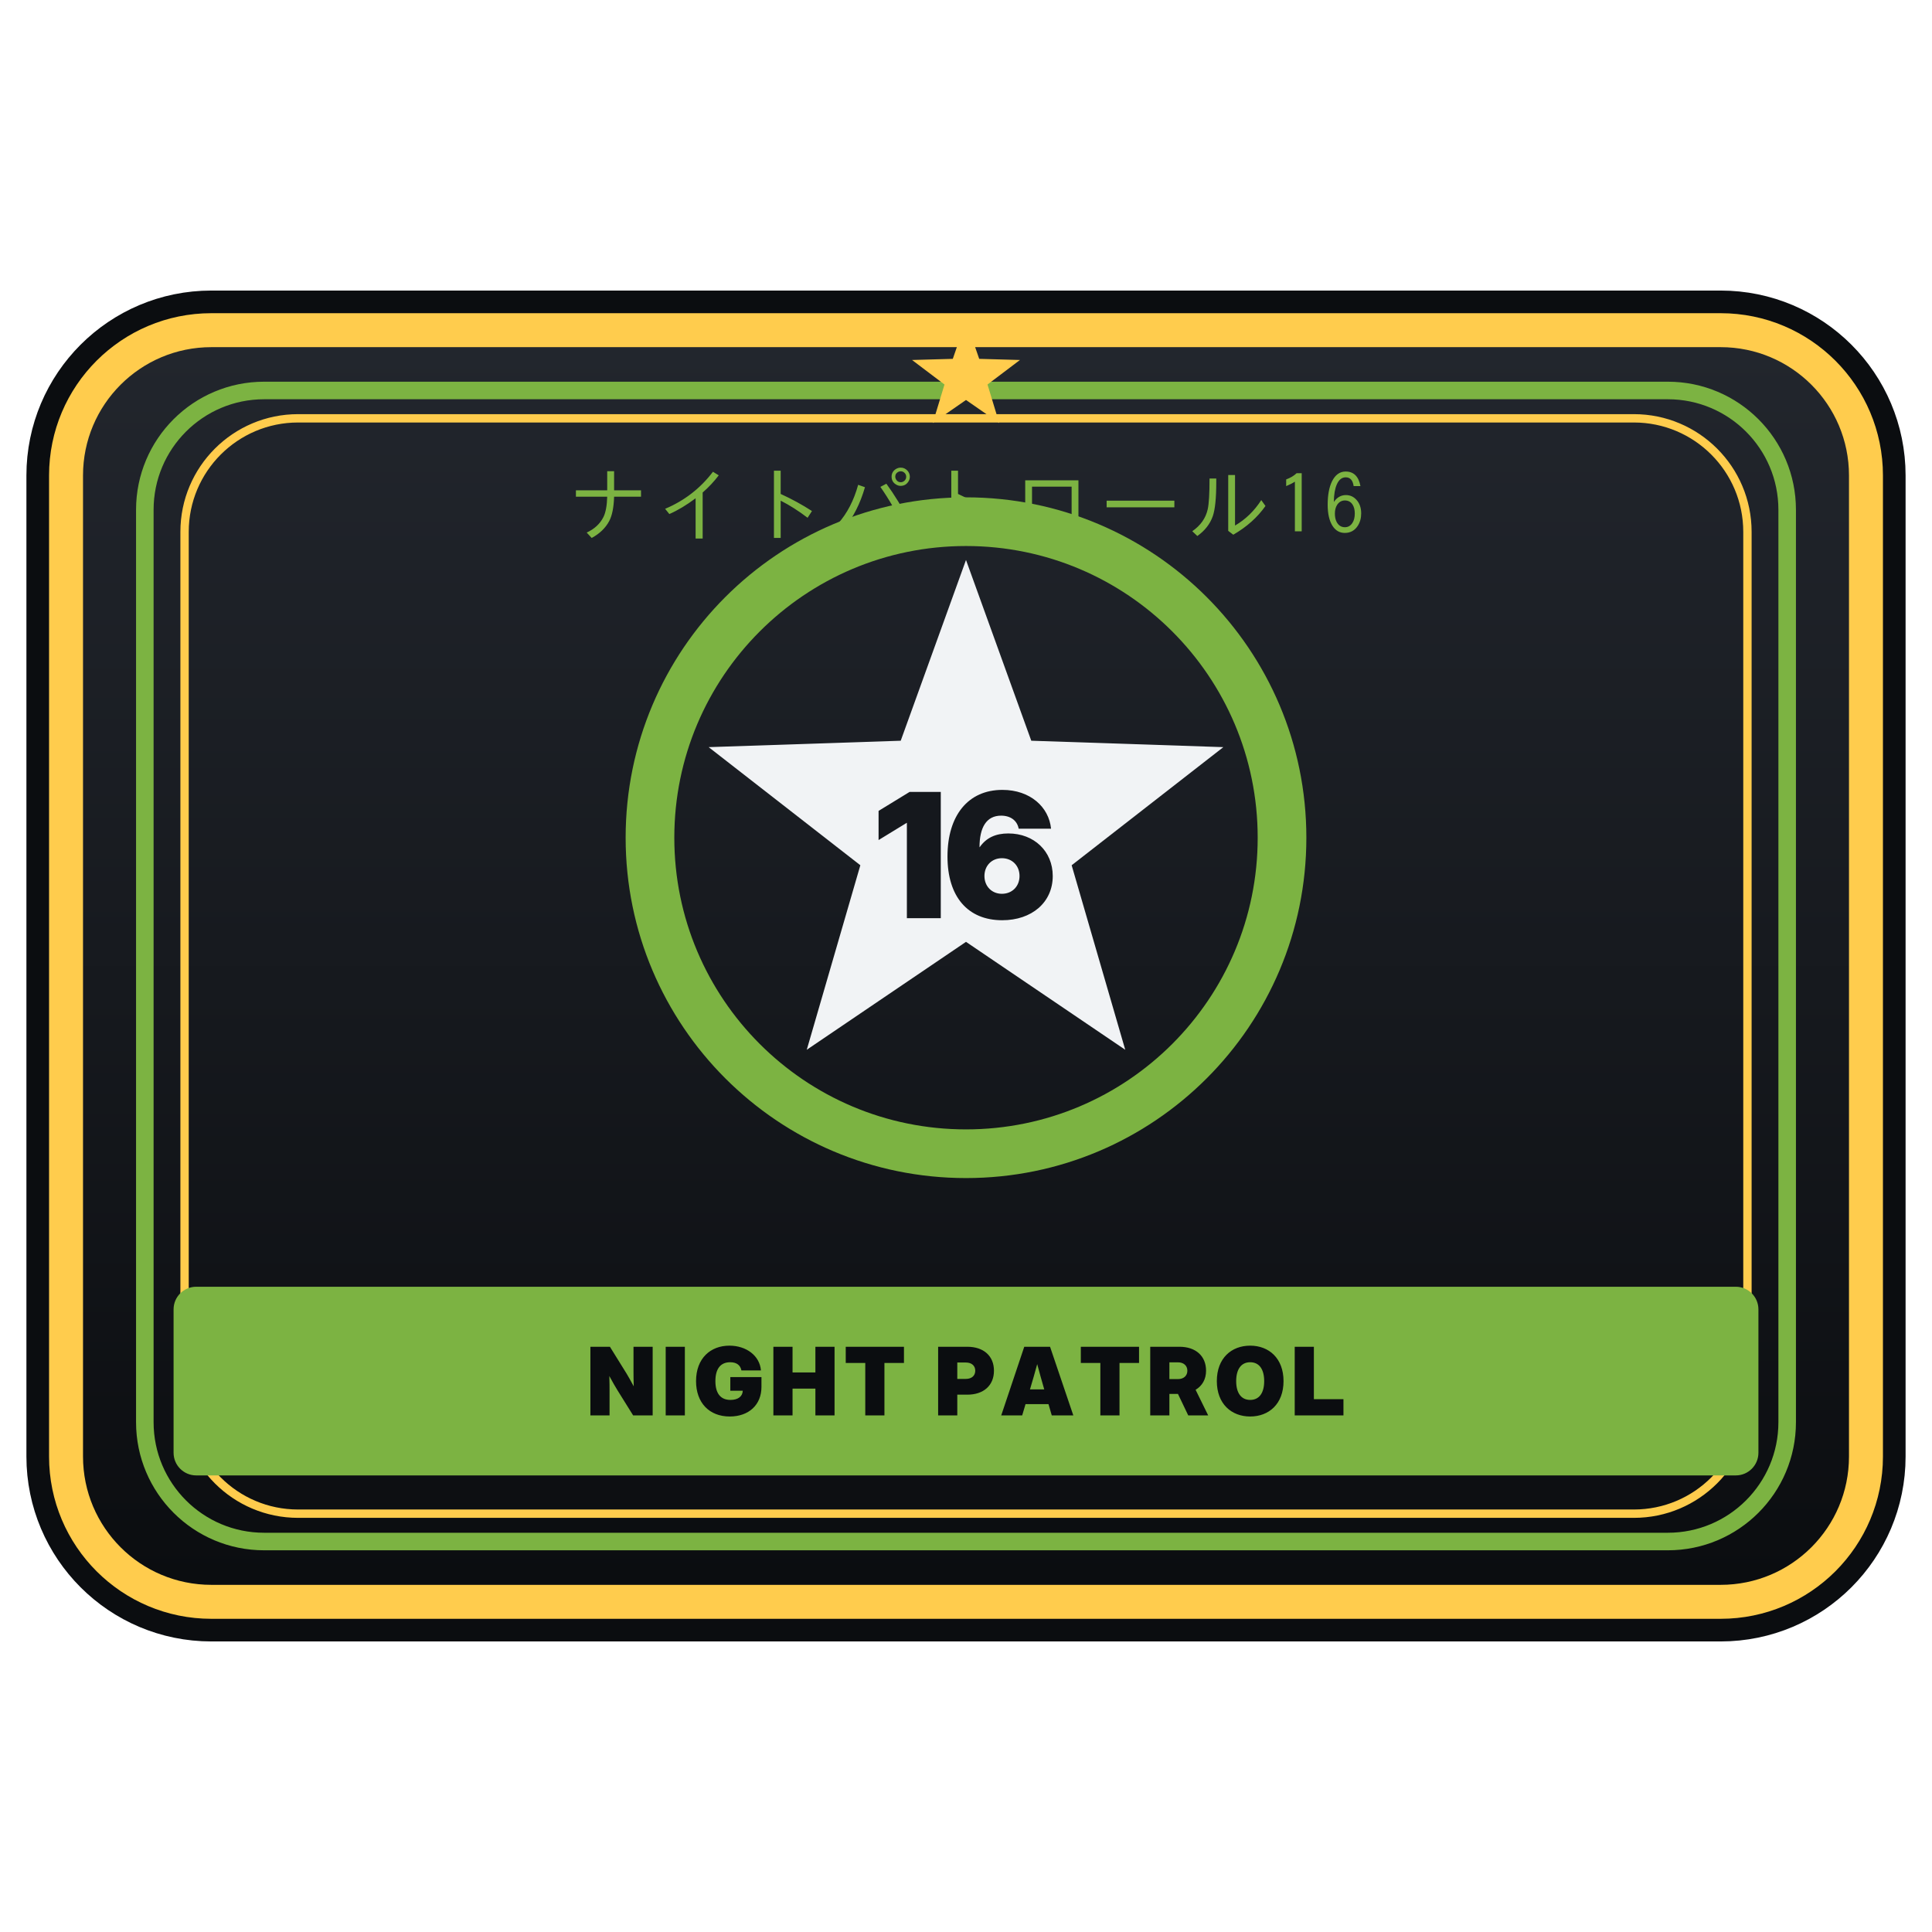
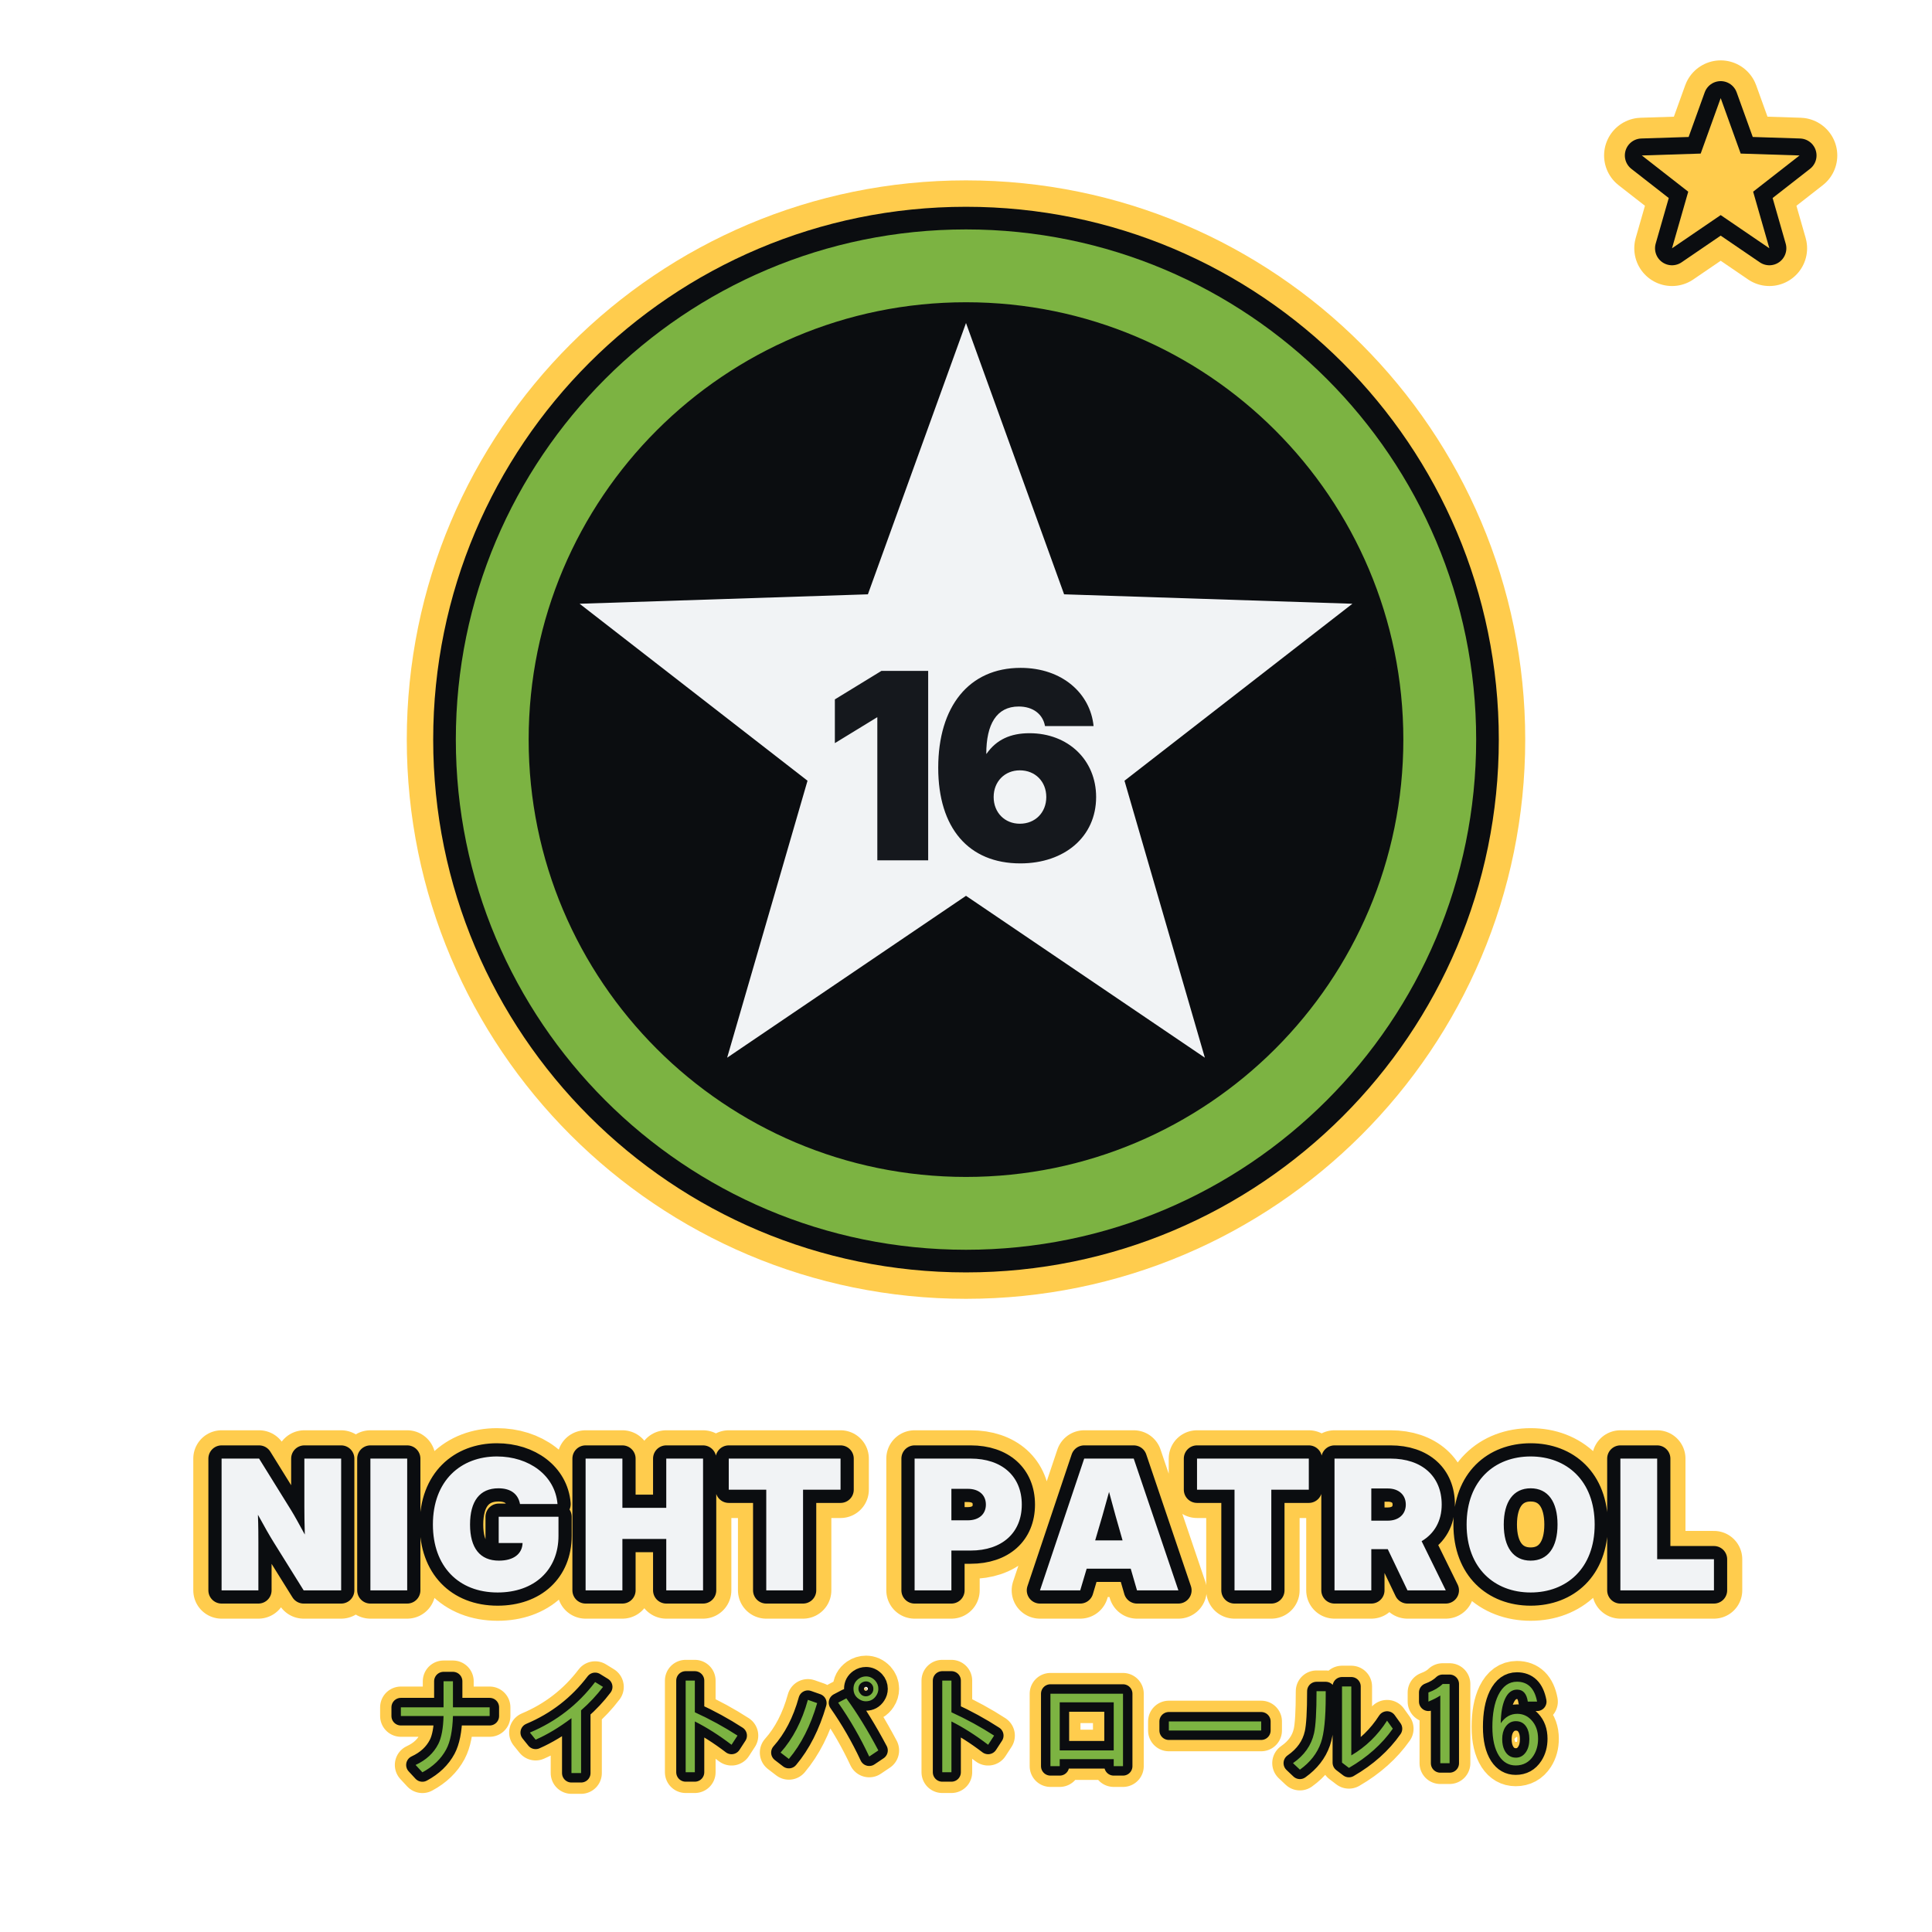
<svg xmlns="http://www.w3.org/2000/svg" viewBox="0 0 512 512" width="512" height="512">
-   <defs>
-     <linearGradient id="lg_t_yokota_l" x1="0" y1="0" x2="0" y2="1">
-       <stop offset="0" stop-color="#22262d" />
-       <stop offset="1" stop-color="#0b0d10" />
-     </linearGradient>
-   </defs>
+   <defs />
  <g id="schnitt">
-     <path d="M56 92 H456 A34 34 0 0 1 490 126 V386 A34 34 0 0 1 456 420 H56 A34 34 0 0 1 22 386 V126 A34 34 0 0 1 56 92 Z" fill="#0b0d10" stroke="#0b0d10" stroke-width="30" stroke-linejoin="round" />
-     <path d="M56 92 H456 A34 34 0 0 1 490 126 V386 A34 34 0 0 1 456 420 H56 A34 34 0 0 1 22 386 V126 A34 34 0 0 1 56 92 Z" fill="#ffcc4d" stroke="#ffcc4d" stroke-width="18" stroke-linejoin="round" />
+     <path d="M120.8 196 A135.2 135.2 0 1 0 391.2 196 A135.2 135.2 0 1 0 120.8 196 Z M140.1 196 A115.9 115.9 0 1 0 371.9 196 A115.9 115.9 0 1 0 140.1 196 Z" fill="#ffcc4d" stroke="#ffcc4d" stroke-width="26" stroke-linejoin="round" />
+     <path d="M256 85.6 L282 157.5 L358.4 160 L298 206.9 L319.3 280.3 L256 237.4 L192.7 280.3 L214 206.9 L153.6 160 L230 157.5 Z" fill="#ffcc4d" stroke="#ffcc4d" stroke-width="26" stroke-linejoin="round" />
+     <path d="M245.976 177.8H233.578L221.247 185.347V196.937L232.432 190.097H232.5V228H245.976Z M270.404 228.809C282.128 228.809 290.484 221.733 290.484 211.222C290.484 201.418 283.072 194.309 272.83 194.309C267.81 194.309 264.07 195.993 261.442 199.767H261.374C261.374 191.984 264.07 187.233 269.966 187.233C273.773 187.233 276.367 189.255 276.94 192.422H289.81C288.968 183.831 281.556 176.991 270.471 176.991C256.792 176.991 248.639 187.233 248.639 203.473C248.639 219.442 256.691 228.809 270.404 228.809ZM270.269 218.297C266.26 218.297 263.329 215.332 263.329 211.222C263.329 207.111 266.26 204.147 270.269 204.147C274.346 204.147 277.277 207.111 277.277 211.222C277.277 215.332 274.346 218.297 270.269 218.297Z" fill="#ffcc4d" stroke="#ffcc4d" stroke-width="26" stroke-linejoin="round" />
+     <path d="M58.723 421.461H68.473V408.711C68.473 407.305 68.473 404.562 68.355 401.422C69.996 404.445 71.543 407.141 72.527 408.711L80.473 421.461H90.41V386.539H80.66V399.336C80.66 401.0 80.684 403.836 80.777 406.672C79.418 404.164 77.988 401.562 77.168 400.25L68.66 386.539H58.723Z M107.91 386.539H98.16V421.461H107.91Z M131.879 422.023C141.559 422.023 148.004 416.094 148.004 407.0V401.961H132.16V408.922H138.488C138.395 411.734 136.191 413.586 132.23 413.586C127.191 413.586 124.566 410.234 124.566 404.023C124.566 397.812 127.145 394.414 132.09 394.414C135.441 394.414 137.316 395.984 137.809 398.586H147.746C147.113 390.992 140.199 385.977 131.691 385.977C122.152 385.977 114.723 392.352 114.723 404.023C114.723 415.062 121.473 422.023 131.879 422.023Z M155.191 421.461H164.941V407.844H176.566V421.461H186.316V386.539H176.566V399.594H164.941V386.539H155.191Z M193.129 394.789H203.066V421.461H212.816V394.789H222.754V386.539H193.129Z  M242.379 421.461H252.129V410.914H257.215C265.559 410.914 270.785 406.203 270.785 398.727C270.785 391.25 265.559 386.539 257.215 386.539H242.379ZM252.129 402.898V394.555H256.488C259.418 394.555 261.27 396.172 261.27 398.727C261.27 401.281 259.418 402.898 256.488 402.898Z M275.605 421.461H286.27L287.98 415.719H299.652L301.316 421.461H312.285L300.449 386.539H287.324ZM290.23 408.219 290.324 407.914C291.59 403.695 292.762 399.617 293.91 395.375C295.035 399.617 296.184 403.695 297.402 407.914L297.496 408.219Z M317.223 394.789H327.16V421.461H336.91V394.789H346.848V386.539H317.223Z M353.66 421.461H363.41V410.539H367.77L372.996 421.461H383.145L376.746 408.43C380.145 406.414 382.066 403.062 382.066 398.727C382.066 391.25 376.84 386.539 368.496 386.539H353.66ZM363.41 402.992V394.461H367.77C370.699 394.461 372.551 396.172 372.551 398.727C372.551 401.281 370.699 402.992 367.77 402.992Z M405.637 422.023C415.129 422.023 422.605 415.672 422.605 404.023C422.605 392.352 415.129 385.977 405.637 385.977C396.098 385.977 388.668 392.352 388.668 404.023C388.668 415.602 396.098 422.023 405.637 422.023ZM405.637 413.586C401.066 413.586 398.512 410.047 398.512 404.023C398.512 397.977 401.066 394.414 405.637 394.414C410.23 394.414 412.762 397.977 412.762 404.023C412.762 410.047 410.23 413.586 405.637 413.586Z M429.418 421.461H454.215V413.211H439.168V386.539H429.418Z" fill="#ffcc4d" stroke="#ffcc4d" stroke-width="15" stroke-linejoin="round" />
+     <path d="M117.546 445.553H120.036V452.452H129.763V454.767H120.036Q119.86 460.582 118.264 463.585Q116.242 467.364 111.936 469.679L110.134 467.731Q114.323 465.797 116.169 462.15Q117.414 459.659 117.546 454.767H106.237V452.452H117.546Z M151.443 469.884V455.338Q146.565 459.015 141.951 461.036L140.428 459.147Q150.901 454.738 157.713 445.758L159.808 447.047Q157.317 450.343 153.992 453.258V469.884Z M181.708 445.377H184.14V453.771Q190.16 456.525 195.448 459.952L193.866 462.384Q188.886 458.59 184.14 456.202V469.664H181.708Z M206.86 464.449Q211.753 458.971 214.097 450.475L216.558 451.339Q213.936 460.348 209.058 466.134ZM230.356 465.504Q226.855 458.004 222.124 451.222L224.292 450.079Q228.525 455.865 232.773 463.878ZM229.507 444.264Q230.869 444.264 231.909 445.348Q232.773 446.3 232.773 447.56Q232.773 448.512 232.231 449.332Q231.25 450.856 229.448 450.856Q228.643 450.856 227.954 450.46Q226.182 449.508 226.182 447.53Q226.182 445.861 227.588 444.864Q228.467 444.264 229.507 444.264ZM229.478 445.582Q229.023 445.582 228.555 445.817Q227.5 446.373 227.5 447.56Q227.5 448.087 227.837 448.614Q228.408 449.537 229.478 449.537Q230.195 449.537 230.796 449.025Q231.455 448.453 231.455 447.56Q231.455 446.652 230.767 446.066Q230.195 445.582 229.478 445.582Z M249.708 445.377H252.14V453.771Q258.16 456.525 263.448 459.952L261.866 462.384Q256.886 458.59 252.14 456.202V469.664H249.708Z M278.376 448.849H297.609V468.053H295.148V466.193H280.837V468.053H278.376ZM280.837 451.134V463.878H295.148V451.134Z M309.754 456.202H334.231V458.605H309.754Z M342.655 467.247Q347.152 464.142 348.236 459.322Q348.896 456.378 348.896 448.19H351.327V449.332V449.508Q351.327 458.209 350.067 461.813Q348.588 466.046 344.486 468.976ZM355.648 446.93H358.109V465.196Q363.852 461.827 367.587 455.997L369.11 458.121Q364.789 464.274 357.479 468.507L355.648 467.115Z M381.694 467.277V449.332Q380.566 450.094 378.545 450.944V448.527Q380.889 447.662 382.324 446.271H384.155V467.277Z M404.884 450.944Q404.43 447.765 402.027 447.765Q399.947 447.765 398.819 450.284Q397.765 452.643 397.721 456.671Q399.435 454.181 402.086 454.181Q404.283 454.181 405.807 455.807Q407.608 457.696 407.608 460.787Q407.608 463.365 406.378 465.284Q404.708 467.863 401.676 467.863Q398.922 467.863 397.267 465.343Q395.494 462.574 395.494 457.667Q395.494 452.452 397.047 449.244Q398.819 445.67 401.998 445.67Q406.349 445.67 407.345 450.944ZM401.705 456.129Q399.962 456.129 398.907 457.726Q398.102 458.986 398.102 460.875Q398.102 462.574 398.673 463.761Q399.669 465.797 401.734 465.797Q403.39 465.797 404.4 464.303Q405.294 462.985 405.294 460.846Q405.294 458.898 404.518 457.667Q403.565 456.129 401.705 456.129Z" fill="#ffcc4d" stroke="#ffcc4d" stroke-width="11" stroke-linejoin="round" />
+     <path d="M456 26 L461.3 40.7 L476.9 41.2 L464.6 50.8 L468.9 65.8 L456 57 L443.1 65.8 L447.4 50.8 L435.1 41.2 L450.7 40.7 Z" fill="#ffcc4d" stroke="#ffcc4d" stroke-width="20" stroke-linejoin="round" />
  </g>
  <g id="grund">
-     <path d="M56 92 H456 A34 34 0 0 1 490 126 V386 A34 34 0 0 1 456 420 H56 A34 34 0 0 1 22 386 V126 A34 34 0 0 1 56 92 Z" fill="url(#lg_t_yokota_l)" />
-   </g>
-   <g id="rahmen">
-     <g transform="translate(256 256) scale(.93) translate(-256 -256)">
-       <path d="M56 92 H456 A34 34 0 0 1 490 126 V386 A34 34 0 0 1 456 420 H56 A34 34 0 0 1 22 386 V126 A34 34 0 0 1 56 92 Z" fill="none" stroke="#7cb342" stroke-width="5" stroke-linejoin="round" />
-     </g>
-     <g transform="translate(256 256) scale(.885) translate(-256 -256)">
-       <path d="M56 92 H456 A34 34 0 0 1 490 126 V386 A34 34 0 0 1 456 420 H56 A34 34 0 0 1 22 386 V126 A34 34 0 0 1 56 92 Z" fill="none" stroke="#ffcc4d" stroke-width="2.5" stroke-linejoin="round" />
-     </g>
+     <path d="M120.8 196 A135.2 135.2 0 1 0 391.2 196 A135.2 135.2 0 1 0 120.8 196 Z M140.1 196 A115.9 115.9 0 1 0 371.9 196 A115.9 115.9 0 1 0 140.1 196 Z" fill="#0b0d10" stroke="#0b0d10" stroke-width="12" stroke-linejoin="round" />
+     <path d="M256 85.6 L282 157.5 L358.4 160 L298 206.9 L319.3 280.3 L256 237.4 L192.7 280.3 L214 206.9 L153.6 160 L230 157.5 Z" fill="#0b0d10" stroke="#0b0d10" stroke-width="12" stroke-linejoin="round" />
+     <path d="M245.976 177.8H233.578L221.247 185.347V196.937L232.432 190.097H232.5V228H245.976Z M270.404 228.809C282.128 228.809 290.484 221.733 290.484 211.222C290.484 201.418 283.072 194.309 272.83 194.309C267.81 194.309 264.07 195.993 261.442 199.767H261.374C261.374 191.984 264.07 187.233 269.966 187.233C273.773 187.233 276.367 189.255 276.94 192.422H289.81C288.968 183.831 281.556 176.991 270.471 176.991C256.792 176.991 248.639 187.233 248.639 203.473C248.639 219.442 256.691 228.809 270.404 228.809ZM270.269 218.297C266.26 218.297 263.329 215.332 263.329 211.222C263.329 207.111 266.26 204.147 270.269 204.147C274.346 204.147 277.277 207.111 277.277 211.222C277.277 215.332 274.346 218.297 270.269 218.297Z" fill="#0b0d10" stroke="#0b0d10" stroke-width="12" stroke-linejoin="round" />
+     <path d="M58.723 421.461H68.473V408.711C68.473 407.305 68.473 404.562 68.355 401.422C69.996 404.445 71.543 407.141 72.527 408.711L80.473 421.461H90.41V386.539H80.66V399.336C80.66 401.0 80.684 403.836 80.777 406.672C79.418 404.164 77.988 401.562 77.168 400.25L68.66 386.539H58.723Z M107.91 386.539H98.16V421.461H107.91Z M131.879 422.023C141.559 422.023 148.004 416.094 148.004 407.0V401.961H132.16V408.922H138.488C138.395 411.734 136.191 413.586 132.23 413.586C127.191 413.586 124.566 410.234 124.566 404.023C124.566 397.812 127.145 394.414 132.09 394.414C135.441 394.414 137.316 395.984 137.809 398.586H147.746C147.113 390.992 140.199 385.977 131.691 385.977C122.152 385.977 114.723 392.352 114.723 404.023C114.723 415.062 121.473 422.023 131.879 422.023Z M155.191 421.461H164.941V407.844H176.566V421.461H186.316V386.539H176.566V399.594H164.941V386.539H155.191Z M193.129 394.789H203.066V421.461H212.816V394.789H222.754V386.539H193.129Z  M242.379 421.461H252.129V410.914H257.215C265.559 410.914 270.785 406.203 270.785 398.727C270.785 391.25 265.559 386.539 257.215 386.539H242.379ZM252.129 402.898V394.555H256.488C259.418 394.555 261.27 396.172 261.27 398.727C261.27 401.281 259.418 402.898 256.488 402.898Z M275.605 421.461H286.27L287.98 415.719H299.652L301.316 421.461H312.285L300.449 386.539H287.324ZM290.23 408.219 290.324 407.914C291.59 403.695 292.762 399.617 293.91 395.375C295.035 399.617 296.184 403.695 297.402 407.914L297.496 408.219Z M317.223 394.789H327.16V421.461H336.91V394.789H346.848V386.539H317.223Z M353.66 421.461H363.41V410.539H367.77L372.996 421.461H383.145L376.746 408.43C380.145 406.414 382.066 403.062 382.066 398.727C382.066 391.25 376.84 386.539 368.496 386.539H353.66ZM363.41 402.992V394.461H367.77C370.699 394.461 372.551 396.172 372.551 398.727C372.551 401.281 370.699 402.992 367.77 402.992Z M405.637 422.023C415.129 422.023 422.605 415.672 422.605 404.023C422.605 392.352 415.129 385.977 405.637 385.977C396.098 385.977 388.668 392.352 388.668 404.023C388.668 415.602 396.098 422.023 405.637 422.023ZM405.637 413.586C401.066 413.586 398.512 410.047 398.512 404.023C398.512 397.977 401.066 394.414 405.637 394.414C410.23 394.414 412.762 397.977 412.762 404.023C412.762 410.047 410.23 413.586 405.637 413.586Z M429.418 421.461H454.215V413.211H439.168V386.539H429.418Z" fill="#0b0d10" stroke="#0b0d10" stroke-width="7" stroke-linejoin="round" />
+     <path d="M117.546 445.553H120.036V452.452H129.763V454.767H120.036Q119.86 460.582 118.264 463.585Q116.242 467.364 111.936 469.679L110.134 467.731Q114.323 465.797 116.169 462.15Q117.414 459.659 117.546 454.767H106.237V452.452H117.546Z M151.443 469.884V455.338Q146.565 459.015 141.951 461.036L140.428 459.147Q150.901 454.738 157.713 445.758L159.808 447.047Q157.317 450.343 153.992 453.258V469.884Z M181.708 445.377H184.14V453.771Q190.16 456.525 195.448 459.952L193.866 462.384Q188.886 458.59 184.14 456.202V469.664H181.708Z M206.86 464.449Q211.753 458.971 214.097 450.475L216.558 451.339Q213.936 460.348 209.058 466.134ZM230.356 465.504Q226.855 458.004 222.124 451.222L224.292 450.079Q228.525 455.865 232.773 463.878ZM229.507 444.264Q230.869 444.264 231.909 445.348Q232.773 446.3 232.773 447.56Q232.773 448.512 232.231 449.332Q231.25 450.856 229.448 450.856Q228.643 450.856 227.954 450.46Q226.182 449.508 226.182 447.53Q226.182 445.861 227.588 444.864Q228.467 444.264 229.507 444.264ZM229.478 445.582Q229.023 445.582 228.555 445.817Q227.5 446.373 227.5 447.56Q227.5 448.087 227.837 448.614Q228.408 449.537 229.478 449.537Q230.195 449.537 230.796 449.025Q231.455 448.453 231.455 447.56Q231.455 446.652 230.767 446.066Q230.195 445.582 229.478 445.582Z M249.708 445.377H252.14V453.771Q258.16 456.525 263.448 459.952L261.866 462.384Q256.886 458.59 252.14 456.202V469.664H249.708Z M278.376 448.849H297.609V468.053H295.148V466.193H280.837V468.053H278.376ZM280.837 451.134V463.878H295.148V451.134Z M309.754 456.202H334.231V458.605H309.754Z M342.655 467.247Q347.152 464.142 348.236 459.322Q348.896 456.378 348.896 448.19H351.327V449.332V449.508Q351.327 458.209 350.067 461.813Q348.588 466.046 344.486 468.976ZM355.648 446.93H358.109V465.196Q363.852 461.827 367.587 455.997L369.11 458.121Q364.789 464.274 357.479 468.507L355.648 467.115Z M381.694 467.277V449.332Q380.566 450.094 378.545 450.944V448.527Q380.889 447.662 382.324 446.271H384.155V467.277Z M404.884 450.944Q404.43 447.765 402.027 447.765Q399.947 447.765 398.819 450.284Q397.765 452.643 397.721 456.671Q399.435 454.181 402.086 454.181Q404.283 454.181 405.807 455.807Q407.608 457.696 407.608 460.787Q407.608 463.365 406.378 465.284Q404.708 467.863 401.676 467.863Q398.922 467.863 397.267 465.343Q395.494 462.574 395.494 457.667Q395.494 452.452 397.047 449.244Q398.819 445.67 401.998 445.67Q406.349 445.67 407.345 450.944ZM401.705 456.129Q399.962 456.129 398.907 457.726Q398.102 458.986 398.102 460.875Q398.102 462.574 398.673 463.761Q399.669 465.797 401.734 465.797Q403.39 465.797 404.4 464.303Q405.294 462.985 405.294 460.846Q405.294 458.898 404.518 457.667Q403.565 456.129 401.705 456.129Z" fill="#0b0d10" stroke="#0b0d10" stroke-width="5" stroke-linejoin="round" />
+     <path d="M456 26 L461.3 40.7 L476.9 41.2 L464.6 50.8 L468.9 65.8 L456 57 L443.1 65.8 L447.4 50.8 L435.1 41.2 L450.7 40.7 Z" fill="#0b0d10" stroke="#0b0d10" stroke-width="9" stroke-linejoin="round" />
  </g>
  <g id="motiv">
-     <path d="M165.8 222 A90.2 90.2 0 1 0 346.2 222 A90.2 90.2 0 1 0 165.8 222 Z M178.7 222 A77.3 77.3 0 1 0 333.3 222 A77.3 77.3 0 1 0 178.7 222 Z" fill="#7cb342" fill-rule="evenodd" />
-     <path d="M256 148.4 L273.3 196.3 L324.2 198 L284 229.3 L298.2 278.2 L256 249.6 L213.8 278.2 L228 229.3 L187.8 198 L238.7 196.3 Z" fill="#f1f3f5" />
-     <path d="M249.317 209.867H241.052L232.831 214.898V222.624L240.288 218.065H240.333V243.333H249.317Z M265.603 243.872C273.419 243.872 278.989 239.156 278.989 232.148C278.989 225.612 274.048 220.872 267.22 220.872C263.873 220.872 261.38 221.996 259.628 224.511H259.583C259.583 219.323 261.38 216.156 265.311 216.156C267.849 216.156 269.578 217.503 269.96 219.615H278.54C277.978 213.887 273.037 209.328 265.647 209.328C256.528 209.328 251.093 216.156 251.093 226.982C251.093 237.628 256.461 243.872 265.603 243.872ZM265.513 236.865C262.84 236.865 260.886 234.888 260.886 232.148C260.886 229.408 262.84 227.431 265.513 227.431C268.23 227.431 270.185 229.408 270.185 232.148C270.185 234.888 268.23 236.865 265.513 236.865Z" fill="#15181d" />
+     <path d="M120.8 196 A135.2 135.2 0 1 0 391.2 196 A135.2 135.2 0 1 0 120.8 196 Z M140.1 196 A115.9 115.9 0 1 0 371.9 196 A115.9 115.9 0 1 0 140.1 196 Z" fill="#7cb342" fill-rule="evenodd" />
+     <path d="M256 85.6 L282 157.5 L358.4 160 L298 206.9 L319.3 280.3 L256 237.4 L192.7 280.3 L214 206.9 L153.6 160 L230 157.5 Z" fill="#f1f3f5" />
+     <path d="M245.976 177.8H233.578L221.247 185.347V196.937L232.432 190.097H232.5V228H245.976Z M270.404 228.809C282.128 228.809 290.484 221.733 290.484 211.222C290.484 201.418 283.072 194.309 272.83 194.309C267.81 194.309 264.07 195.993 261.442 199.767H261.374C261.374 191.984 264.07 187.233 269.966 187.233C273.773 187.233 276.367 189.255 276.94 192.422H289.81C288.968 183.831 281.556 176.991 270.471 176.991C256.792 176.991 248.639 187.233 248.639 203.473C248.639 219.442 256.691 228.809 270.404 228.809ZM270.269 218.297C266.26 218.297 263.329 215.332 263.329 211.222C263.329 207.111 266.26 204.147 270.269 204.147C274.346 204.147 277.277 207.111 277.277 211.222C277.277 215.332 274.346 218.297 270.269 218.297Z" fill="#15181d" />
  </g>
  <g id="schrift">
-     <path d="M52 341 H460 A6 6 0 0 1 466 347 V385 A6 6 0 0 1 460 391 H52 A6 6 0 0 1 46 385 V347 A6 6 0 0 1 52 341 Z" fill="#7cb342" />
-     <path d="M55 347 H457 A3 3 0 0 1 460 350 V382 A3 3 0 0 1 457 385 H55 A3 3 0 0 1 52 382 V350 A3 3 0 0 1 55 347 Z" fill="none" />
-     <path d="M156.46 375.094H161.538V368.454C161.538 367.721 161.538 366.293 161.477 364.657C162.331 366.232 163.137 367.636 163.65 368.454L167.788 375.094H172.964V356.906H167.885V363.571C167.885 364.438 167.898 365.915 167.947 367.392C167.239 366.085 166.494 364.73 166.067 364.047L161.635 356.906H156.46Z M181.495 356.906H176.417V375.094H181.495Z M193.395 375.387C198.437 375.387 201.794 372.299 201.794 367.562V364.938H193.542V368.563H196.838C196.789 370.028 195.641 370.993 193.578 370.993C190.954 370.993 189.587 369.247 189.587 366.012C189.587 362.777 190.929 361.007 193.505 361.007C195.251 361.007 196.227 361.825 196.484 363.18H201.659C201.33 359.225 197.729 356.613 193.298 356.613C188.329 356.613 184.46 359.933 184.46 366.012C184.46 371.762 187.975 375.387 193.395 375.387Z M204.954 375.094H210.032V368.002H216.087V375.094H221.165V356.906H216.087V363.705H210.032V356.906H204.954Z M224.13 361.203H229.305V375.094H234.384V361.203H239.559V356.906H224.13Z  M248.614 375.094H253.692V369.601H256.341C260.687 369.601 263.409 367.147 263.409 363.253C263.409 359.359 260.687 356.906 256.341 356.906H248.614ZM253.692 365.426V361.081H255.963C257.489 361.081 258.453 361.923 258.453 363.253C258.453 364.584 257.489 365.426 255.963 365.426Z M265.336 375.094H270.89L271.781 372.104H277.861L278.727 375.094H284.44L278.276 356.906H271.44ZM272.953 368.197 273.002 368.039C273.661 365.841 274.272 363.717 274.87 361.508C275.456 363.717 276.054 365.841 276.689 368.039L276.738 368.197Z M286.428 361.203H291.604V375.094H296.682V361.203H301.858V356.906H286.428Z M304.823 375.094H309.901V369.406H312.172L314.894 375.094H320.179L316.847 368.307C318.617 367.257 319.618 365.512 319.618 363.253C319.618 359.359 316.896 356.906 312.55 356.906H304.823ZM309.901 365.475V361.032H312.172C313.698 361.032 314.662 361.923 314.662 363.253C314.662 364.584 313.698 365.475 312.172 365.475Z M331.311 375.387C336.255 375.387 340.149 372.079 340.149 366.012C340.149 359.933 336.255 356.613 331.311 356.613C326.343 356.613 322.473 359.933 322.473 366.012C322.473 372.042 326.343 375.387 331.311 375.387ZM331.311 370.993C328.93 370.993 327.6 369.149 327.6 366.012C327.6 362.863 328.93 361.007 331.311 361.007C333.703 361.007 335.022 362.863 335.022 366.012C335.022 369.149 333.703 370.993 331.311 370.993Z M343.114 375.094H356.029V370.797H348.192V356.906H343.114Z" fill="#0b0d10" />
-     <path d="M160.917 124.872H162.743V129.932H169.876V131.629H162.743Q162.614 135.894 161.443 138.096Q159.961 140.867 156.803 142.565L155.481 141.136Q158.554 139.718 159.907 137.043Q160.82 135.217 160.917 131.629H152.624V129.932H160.917Z M184.342 142.715V132.048Q180.765 134.744 177.381 136.227L176.264 134.841Q183.944 131.607 188.939 125.023L190.476 125.968Q188.649 128.385 186.211 130.523V142.715Z M205.103 124.743H206.886V130.899Q211.301 132.918 215.179 135.432L214.019 137.215Q210.366 134.433 206.886 132.682V142.554H205.103Z M222.114 138.73Q225.702 134.712 227.421 128.482L229.226 129.115Q227.303 135.722 223.726 139.965ZM239.345 139.503Q236.777 134.003 233.308 129.029L234.897 128.191Q238.002 132.435 241.117 138.311ZM238.722 123.927Q239.721 123.927 240.483 124.722Q241.117 125.42 241.117 126.344Q241.117 127.042 240.72 127.644Q240.0 128.761 238.679 128.761Q238.088 128.761 237.583 128.471Q236.283 127.773 236.283 126.322Q236.283 125.098 237.314 124.367Q237.959 123.927 238.722 123.927ZM238.7 124.894Q238.367 124.894 238.023 125.066Q237.25 125.474 237.25 126.344Q237.25 126.731 237.497 127.117Q237.916 127.794 238.7 127.794Q239.227 127.794 239.667 127.418Q240.15 126.999 240.15 126.344Q240.15 125.678 239.646 125.248Q239.227 124.894 238.7 124.894Z M252.103 124.743H253.886V130.899Q258.301 132.918 262.179 135.432L261.019 137.215Q257.366 134.433 253.886 132.682V142.554H252.103Z M271.692 127.289H285.797V141.372H283.992V140.008H273.497V141.372H271.692ZM273.497 128.965V138.311H283.992V128.965Z M293.27 132.682H311.22V134.443H293.27Z M315.964 140.781Q319.262 138.504 320.057 134.97Q320.54 132.811 320.54 126.806H322.323V127.644V127.773Q322.323 134.153 321.399 136.796Q320.314 139.9 317.307 142.049ZM325.492 125.882H327.297V139.277Q331.508 136.807 334.247 132.531L335.364 134.089Q332.195 138.601 326.835 141.705L325.492 140.685Z M343.159 140.803V127.644Q342.332 128.202 340.85 128.825V127.053Q342.568 126.419 343.621 125.399H344.964V140.803Z M358.731 128.825Q358.398 126.494 356.637 126.494Q355.111 126.494 354.284 128.342Q353.511 130.071 353.479 133.025Q354.735 131.199 356.68 131.199Q358.291 131.199 359.408 132.392Q360.729 133.777 360.729 136.044Q360.729 137.935 359.827 139.342Q358.603 141.232 356.379 141.232Q354.359 141.232 353.146 139.385Q351.846 137.355 351.846 133.756Q351.846 129.932 352.984 127.579Q354.284 124.958 356.615 124.958Q359.806 124.958 360.536 128.825ZM356.4 132.628Q355.122 132.628 354.349 133.799Q353.758 134.723 353.758 136.108Q353.758 137.355 354.177 138.225Q354.907 139.718 356.422 139.718Q357.636 139.718 358.377 138.622Q359.032 137.655 359.032 136.087Q359.032 134.658 358.463 133.756Q357.765 132.628 356.4 132.628Z" fill="#7cb342" />
-     <path d="M256 85 L259.5 95.1 L270.3 95.4 L261.7 101.9 L264.8 112.1 L256 106 L247.2 112.1 L250.3 101.9 L241.7 95.4 L252.5 95.1 Z" fill="#ffcc4d" />
+     <path d="M58.723 421.461H68.473V408.711C68.473 407.305 68.473 404.562 68.355 401.422C69.996 404.445 71.543 407.141 72.527 408.711L80.473 421.461H90.41V386.539H80.66V399.336C80.66 401.0 80.684 403.836 80.777 406.672C79.418 404.164 77.988 401.562 77.168 400.25L68.66 386.539H58.723Z M107.91 386.539H98.16V421.461H107.91Z M131.879 422.023C141.559 422.023 148.004 416.094 148.004 407.0V401.961H132.16V408.922H138.488C138.395 411.734 136.191 413.586 132.23 413.586C127.191 413.586 124.566 410.234 124.566 404.023C124.566 397.812 127.145 394.414 132.09 394.414C135.441 394.414 137.316 395.984 137.809 398.586H147.746C147.113 390.992 140.199 385.977 131.691 385.977C122.152 385.977 114.723 392.352 114.723 404.023C114.723 415.062 121.473 422.023 131.879 422.023Z M155.191 421.461H164.941V407.844H176.566V421.461H186.316V386.539H176.566V399.594H164.941V386.539H155.191Z M193.129 394.789H203.066V421.461H212.816V394.789H222.754V386.539H193.129Z  M242.379 421.461H252.129V410.914H257.215C265.559 410.914 270.785 406.203 270.785 398.727C270.785 391.25 265.559 386.539 257.215 386.539H242.379ZM252.129 402.898V394.555H256.488C259.418 394.555 261.27 396.172 261.27 398.727C261.27 401.281 259.418 402.898 256.488 402.898Z M275.605 421.461H286.27L287.98 415.719H299.652L301.316 421.461H312.285L300.449 386.539H287.324ZM290.23 408.219 290.324 407.914C291.59 403.695 292.762 399.617 293.91 395.375C295.035 399.617 296.184 403.695 297.402 407.914L297.496 408.219Z M317.223 394.789H327.16V421.461H336.91V394.789H346.848V386.539H317.223Z M353.66 421.461H363.41V410.539H367.77L372.996 421.461H383.145L376.746 408.43C380.145 406.414 382.066 403.062 382.066 398.727C382.066 391.25 376.84 386.539 368.496 386.539H353.66ZM363.41 402.992V394.461H367.77C370.699 394.461 372.551 396.172 372.551 398.727C372.551 401.281 370.699 402.992 367.77 402.992Z M405.637 422.023C415.129 422.023 422.605 415.672 422.605 404.023C422.605 392.352 415.129 385.977 405.637 385.977C396.098 385.977 388.668 392.352 388.668 404.023C388.668 415.602 396.098 422.023 405.637 422.023ZM405.637 413.586C401.066 413.586 398.512 410.047 398.512 404.023C398.512 397.977 401.066 394.414 405.637 394.414C410.23 394.414 412.762 397.977 412.762 404.023C412.762 410.047 410.23 413.586 405.637 413.586Z M429.418 421.461H454.215V413.211H439.168V386.539H429.418Z" fill="#f1f3f5" />
+     <path d="M117.546 445.553H120.036V452.452H129.763V454.767H120.036Q119.86 460.582 118.264 463.585Q116.242 467.364 111.936 469.679L110.134 467.731Q114.323 465.797 116.169 462.15Q117.414 459.659 117.546 454.767H106.237V452.452H117.546Z M151.443 469.884V455.338Q146.565 459.015 141.951 461.036L140.428 459.147Q150.901 454.738 157.713 445.758L159.808 447.047Q157.317 450.343 153.992 453.258V469.884Z M181.708 445.377H184.14V453.771Q190.16 456.525 195.448 459.952L193.866 462.384Q188.886 458.59 184.14 456.202V469.664H181.708Z M206.86 464.449Q211.753 458.971 214.097 450.475L216.558 451.339Q213.936 460.348 209.058 466.134ZM230.356 465.504Q226.855 458.004 222.124 451.222L224.292 450.079Q228.525 455.865 232.773 463.878ZM229.507 444.264Q230.869 444.264 231.909 445.348Q232.773 446.3 232.773 447.56Q232.773 448.512 232.231 449.332Q231.25 450.856 229.448 450.856Q228.643 450.856 227.954 450.46Q226.182 449.508 226.182 447.53Q226.182 445.861 227.588 444.864Q228.467 444.264 229.507 444.264ZM229.478 445.582Q229.023 445.582 228.555 445.817Q227.5 446.373 227.5 447.56Q227.5 448.087 227.837 448.614Q228.408 449.537 229.478 449.537Q230.195 449.537 230.796 449.025Q231.455 448.453 231.455 447.56Q231.455 446.652 230.767 446.066Q230.195 445.582 229.478 445.582Z M249.708 445.377H252.14V453.771Q258.16 456.525 263.448 459.952L261.866 462.384Q256.886 458.59 252.14 456.202V469.664H249.708Z M278.376 448.849H297.609V468.053H295.148V466.193H280.837V468.053H278.376ZM280.837 451.134V463.878H295.148V451.134Z M309.754 456.202H334.231V458.605H309.754Z M342.655 467.247Q347.152 464.142 348.236 459.322Q348.896 456.378 348.896 448.19H351.327V449.332V449.508Q351.327 458.209 350.067 461.813Q348.588 466.046 344.486 468.976ZM355.648 446.93H358.109V465.196Q363.852 461.827 367.587 455.997L369.11 458.121Q364.789 464.274 357.479 468.507L355.648 467.115Z M381.694 467.277V449.332Q380.566 450.094 378.545 450.944V448.527Q380.889 447.662 382.324 446.271H384.155V467.277Z M404.884 450.944Q404.43 447.765 402.027 447.765Q399.947 447.765 398.819 450.284Q397.765 452.643 397.721 456.671Q399.435 454.181 402.086 454.181Q404.283 454.181 405.807 455.807Q407.608 457.696 407.608 460.787Q407.608 463.365 406.378 465.284Q404.708 467.863 401.676 467.863Q398.922 467.863 397.267 465.343Q395.494 462.574 395.494 457.667Q395.494 452.452 397.047 449.244Q398.819 445.67 401.998 445.67Q406.349 445.67 407.345 450.944ZM401.705 456.129Q399.962 456.129 398.907 457.726Q398.102 458.986 398.102 460.875Q398.102 462.574 398.673 463.761Q399.669 465.797 401.734 465.797Q403.39 465.797 404.4 464.303Q405.294 462.985 405.294 460.846Q405.294 458.898 404.518 457.667Q403.565 456.129 401.705 456.129Z" fill="#7cb342" />
+     <path d="M456 26 L461.3 40.7 L476.9 41.2 L464.6 50.8 L468.9 65.8 L456 57 L443.1 65.8 L447.4 50.8 L435.1 41.2 L450.7 40.7 Z" fill="#ffcc4d" />
  </g>
</svg>
